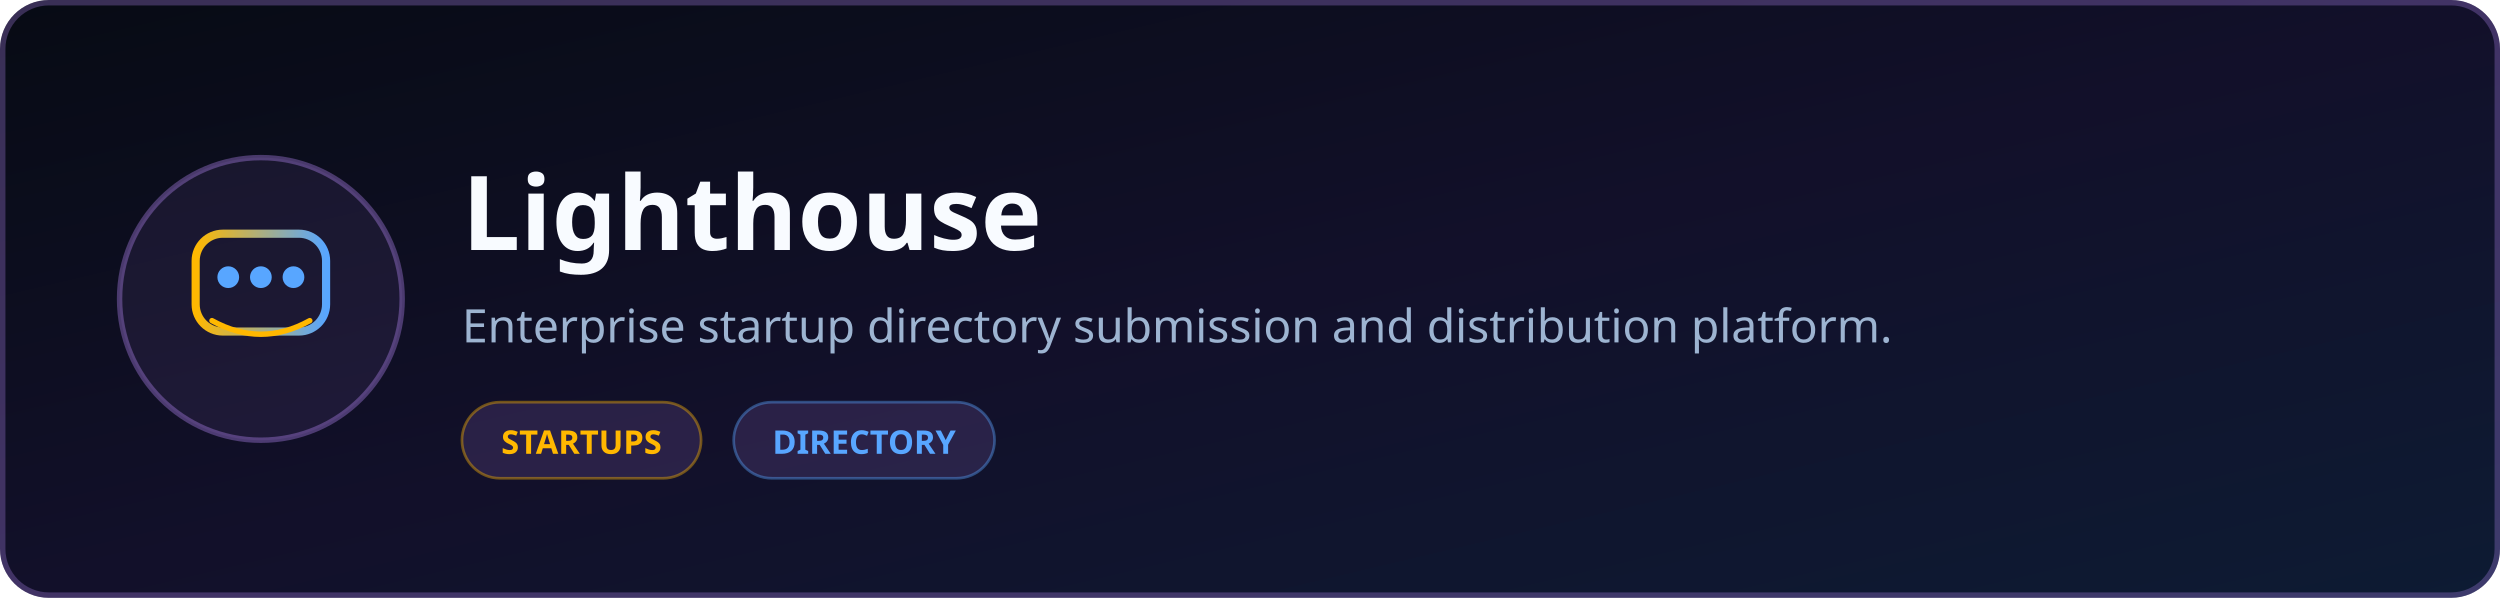
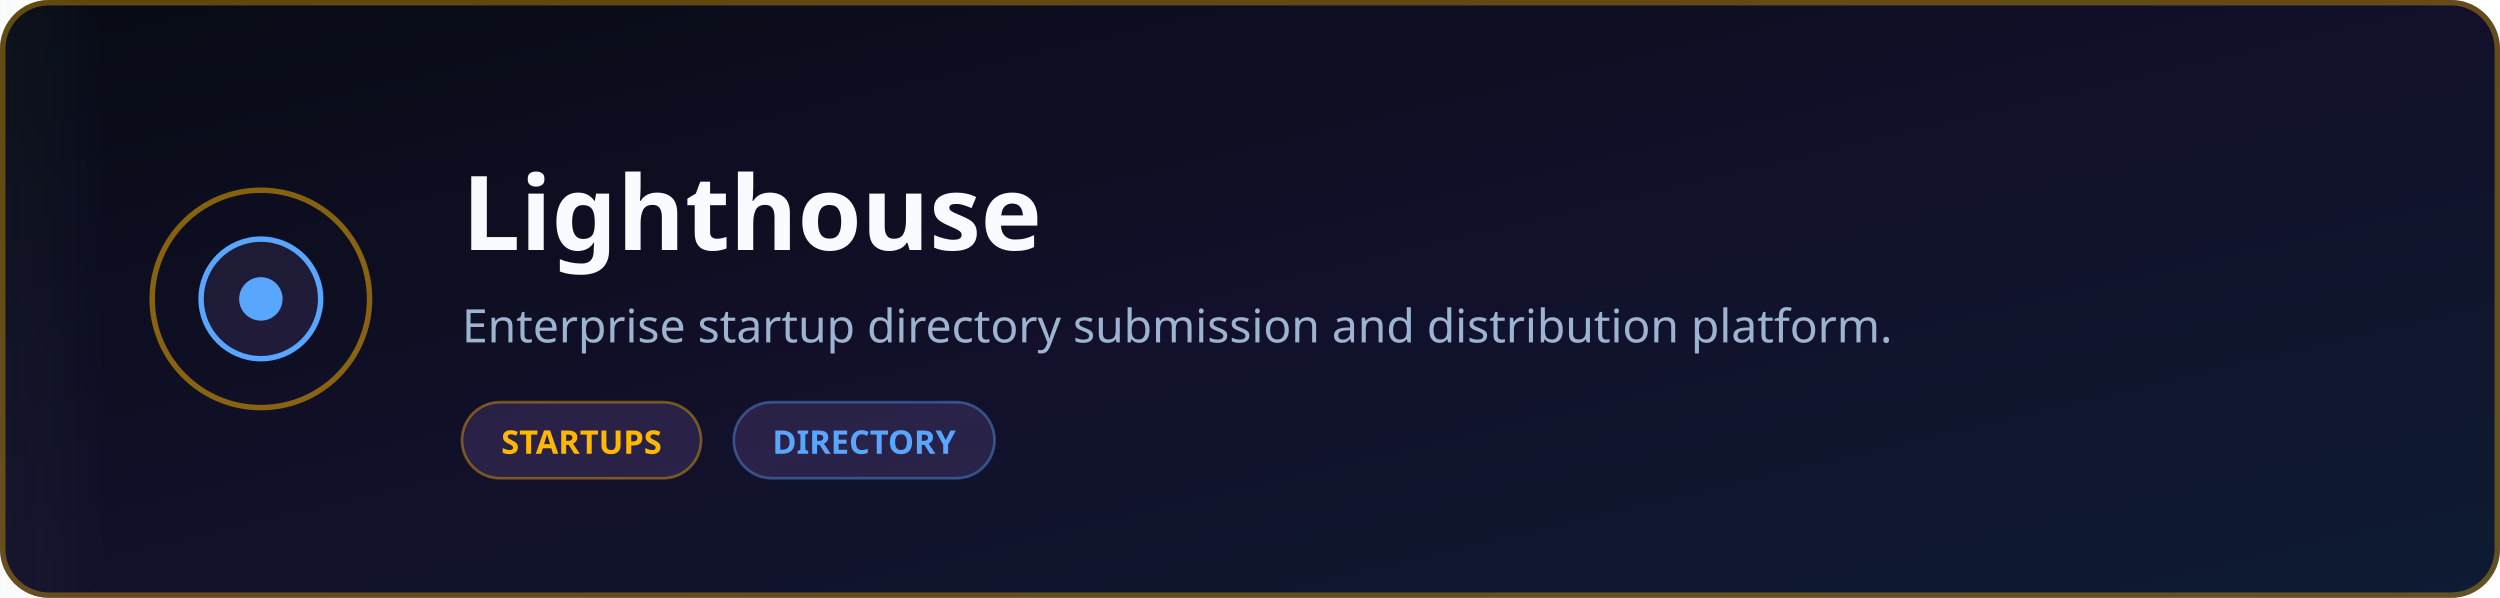
<svg xmlns="http://www.w3.org/2000/svg" width="920" height="220" viewBox="0 0 920 220" role="img" aria-label="Lighthouse">
  <defs>
    <linearGradient id="bg" x1="0%" y1="0%" x2="100%" y2="100%">
      <stop offset="0%" stop-color="#070b14" />
      <stop offset="50%" stop-color="#12102a" />
      <stop offset="100%" stop-color="#0d1b33" />
    </linearGradient>
    <linearGradient id="accent" x1="0%" y1="0%" x2="100%" y2="0%">
      <stop offset="0%" stop-color="#ffb800" />
      <stop offset="100%" stop-color="#58a6ff" />
    </linearGradient>
+     <linearGradient id="shimmer" x1="0%" y1="0%" x2="100%" y2="0%">
+       <stop offset="0%" stop-color="#ffb800" stop-opacity="0" />
+       <stop offset="50%" stop-color="#ffb800" stop-opacity="0.15" />
+       <stop offset="100%" stop-color="#58a6ff" stop-opacity="0" />
+     </linearGradient>
  </defs>
  <rect width="920" height="220" rx="18" fill="url(#bg)" />
-   <rect x="1" y="1" width="918" height="218" rx="17" fill="none" stroke="rgba(188,140,255,0.28)" stroke-width="2" />
-   <circle cx="96" cy="110" r="52" fill="rgba(188,140,255,0.08)" stroke="rgba(188,140,255,0.35)" stroke-width="2" />
-   <rect x="72" y="86" width="48" height="36" rx="10" fill="none" stroke="url(#accent)" stroke-width="3" />
-   <circle cx="84" cy="102" r="4" fill="#58a6ff" />
-   <circle cx="96" cy="102" r="4" fill="#58a6ff" />
-   <circle cx="108" cy="102" r="4" fill="#58a6ff" />
-   <path d="M78 118 Q96 128 114 118" fill="none" stroke="#ffb800" stroke-width="2" stroke-linecap="round" />
+   <rect x="-200" y="0" width="240" height="220" rx="18" fill="url(#shimmer)" opacity="0.9">
+     <animate attributeName="x" values="-240;920" dur="7s" repeatCount="indefinite" />
+   </rect>
+   <rect x="1" y="1" width="918" height="218" rx="17" fill="none" stroke="#ffb800" stroke-width="2" opacity="0.35">
+     <animate attributeName="opacity" values="0.35;0.65;0.35" dur="3s" repeatCount="indefinite" />
+   </rect>
+   <circle cx="96" cy="110" r="40" fill="none" stroke="#ffb800" stroke-width="2" opacity="0.5">
+     <animate attributeName="r" values="40;54;40" dur="2.5s" repeatCount="indefinite" />
+     <animate attributeName="opacity" values="0.5;0;0.5" dur="2.5s" repeatCount="indefinite" />
+   </circle>
+   <circle cx="96" cy="110" r="22" fill="rgba(188,140,255,0.1)" stroke="#58a6ff" stroke-width="2" />
+   <circle cx="96" cy="110" r="8" fill="#58a6ff">
+     <animate attributeName="r" values="8;11;8" dur="1.5s" repeatCount="indefinite" />
+   </circle>
  <text x="170" y="92" fill="#f8fbff" font-family="Segoe UI, system-ui, sans-serif" font-size="38" font-weight="800">Lighthouse</text>
  <text x="170" y="126" fill="#9db4d1" font-family="Segoe UI, system-ui, sans-serif" font-size="17" font-weight="500">Enterprise startup directory submission and distribution platform.</text>
-   <rect x="170" y="148" width="88" height="28" rx="14" fill="rgba(188,140,255,0.14)" stroke="#ffb80066" stroke-width="1" />
+   <rect x="170" y="148" width="88" height="28" rx="14" fill="rgba(188,140,255,0.14)" stroke="#ffb80066" stroke-width="1">
+     <animate attributeName="opacity" values="1;0.75;1" dur="2.5s" begin="0s" repeatCount="indefinite" />
+   </rect>
  <text x="214" y="167" fill="#ffb800" font-family="Segoe UI, system-ui, sans-serif" font-size="12" font-weight="700" text-anchor="middle">STARTUPS</text>
-   <rect x="270" y="148" width="96" height="28" rx="14" fill="rgba(188,140,255,0.14)" stroke="#58a6ff66" stroke-width="1" />
+   <rect x="270" y="148" width="96" height="28" rx="14" fill="rgba(188,140,255,0.14)" stroke="#58a6ff66" stroke-width="1">
+     <animate attributeName="opacity" values="1;0.75;1" dur="2.5s" begin="0.3s" repeatCount="indefinite" />
+   </rect>
  <text x="318" y="167" fill="#58a6ff" font-family="Segoe UI, system-ui, sans-serif" font-size="12" font-weight="700" text-anchor="middle">DIRECTORY</text>
</svg>
